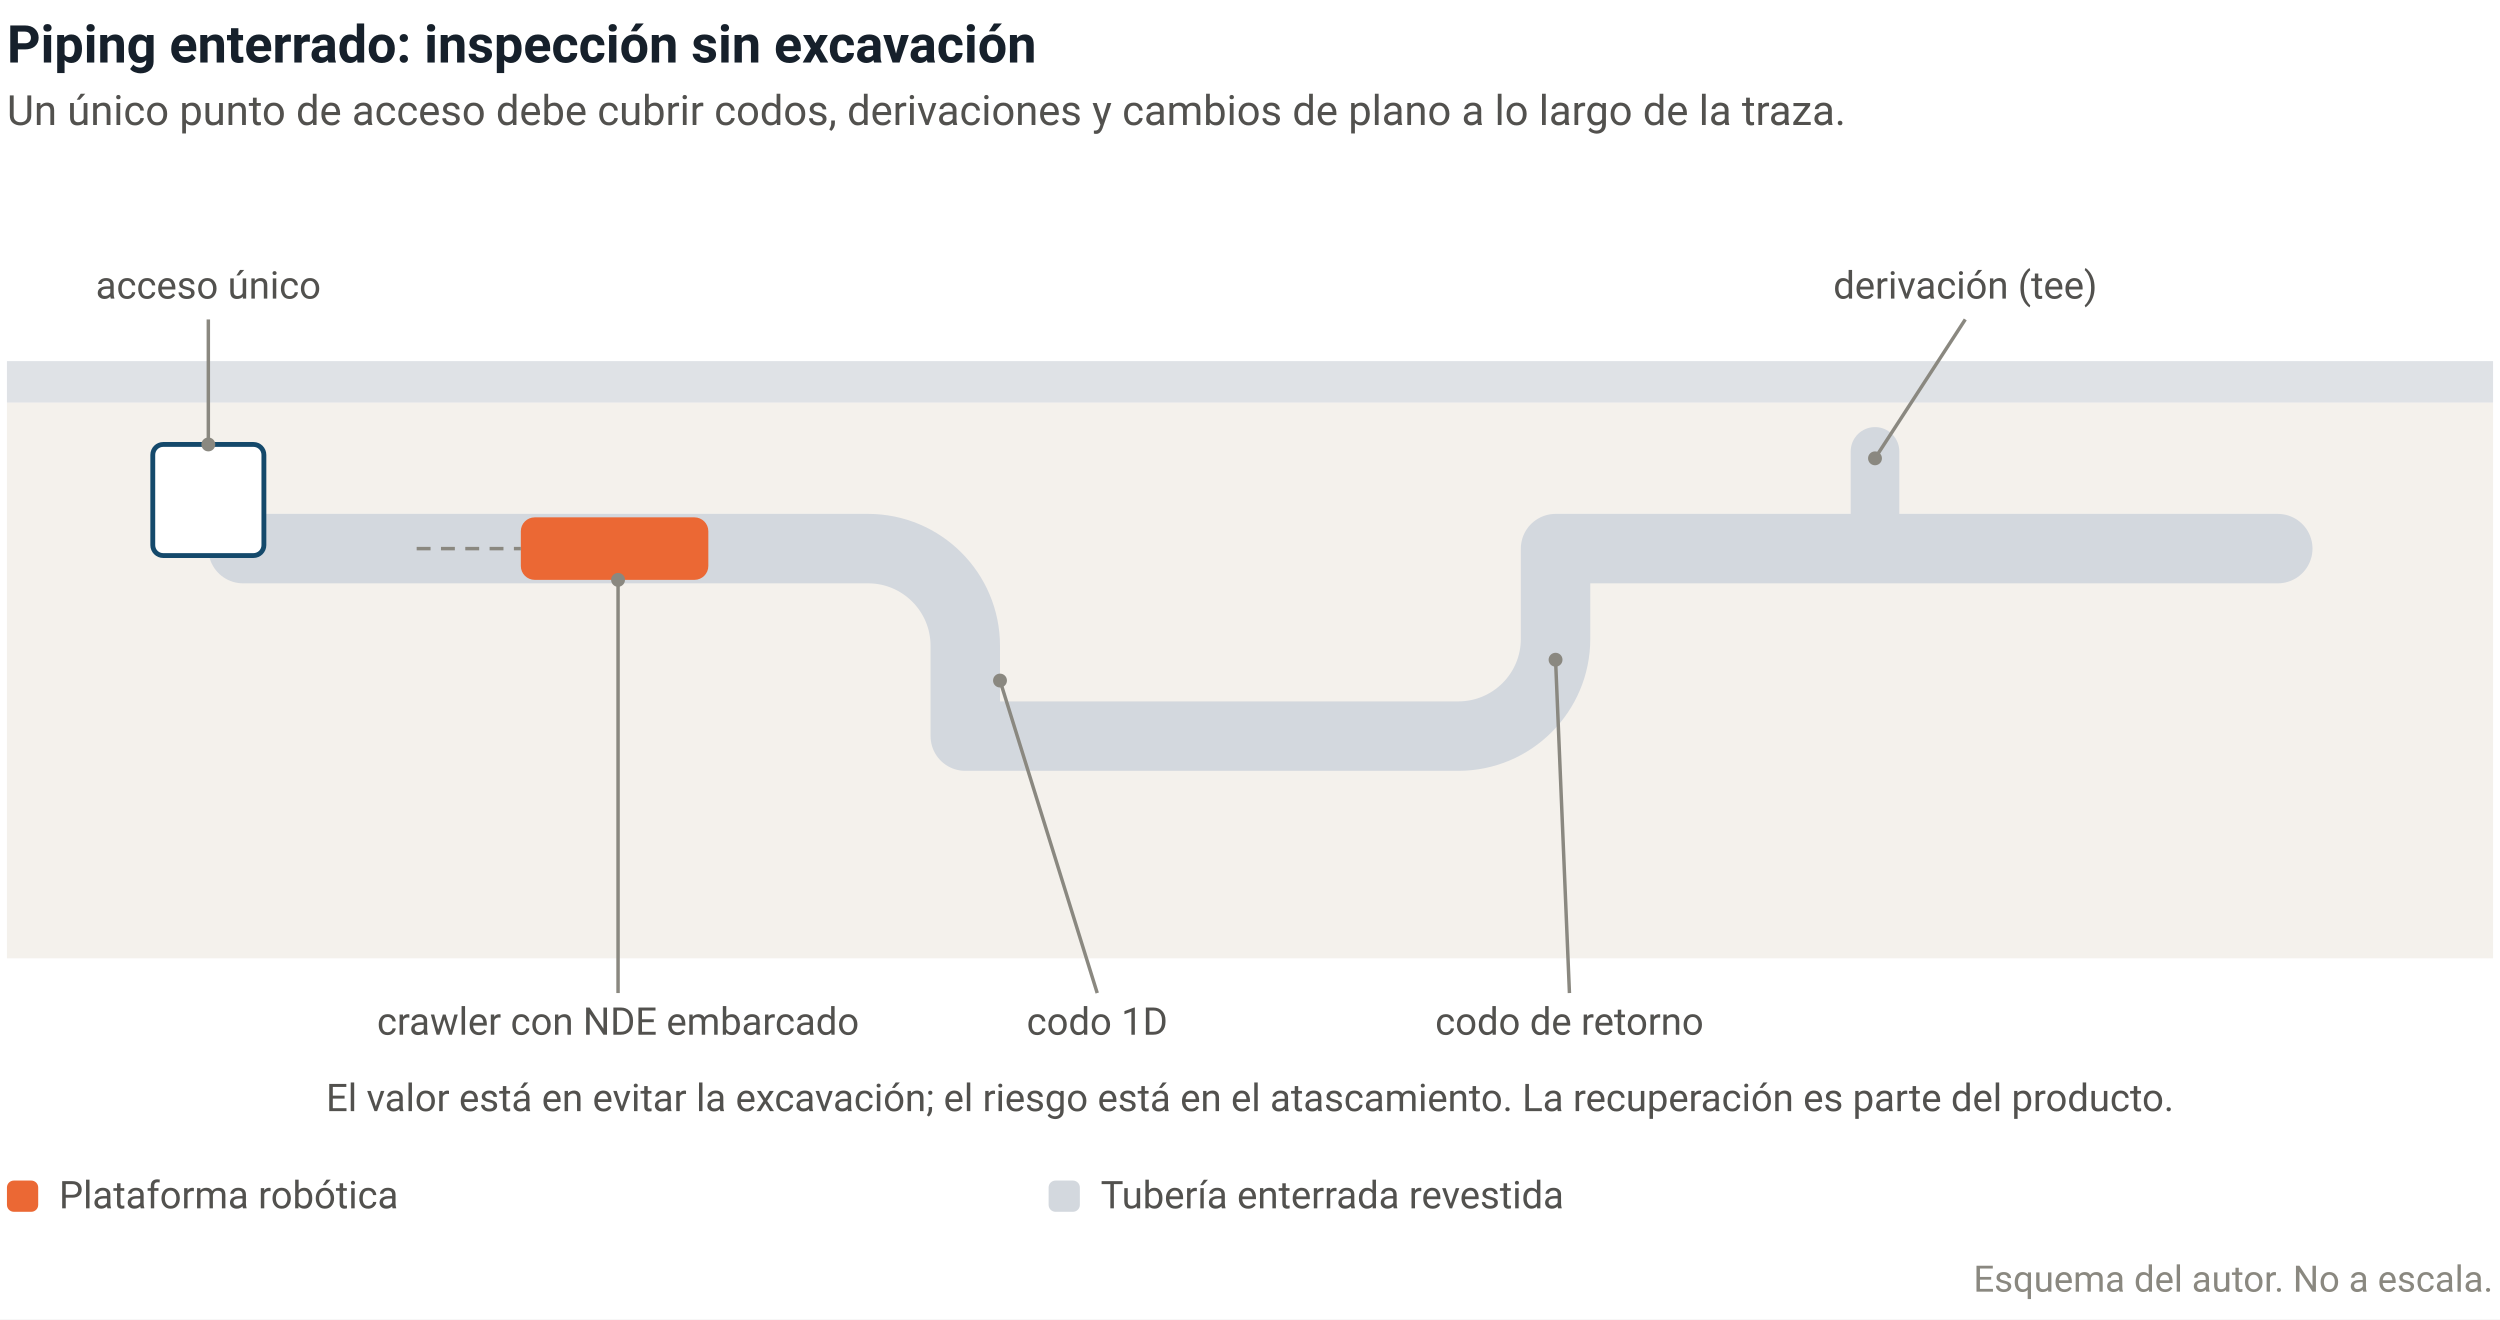
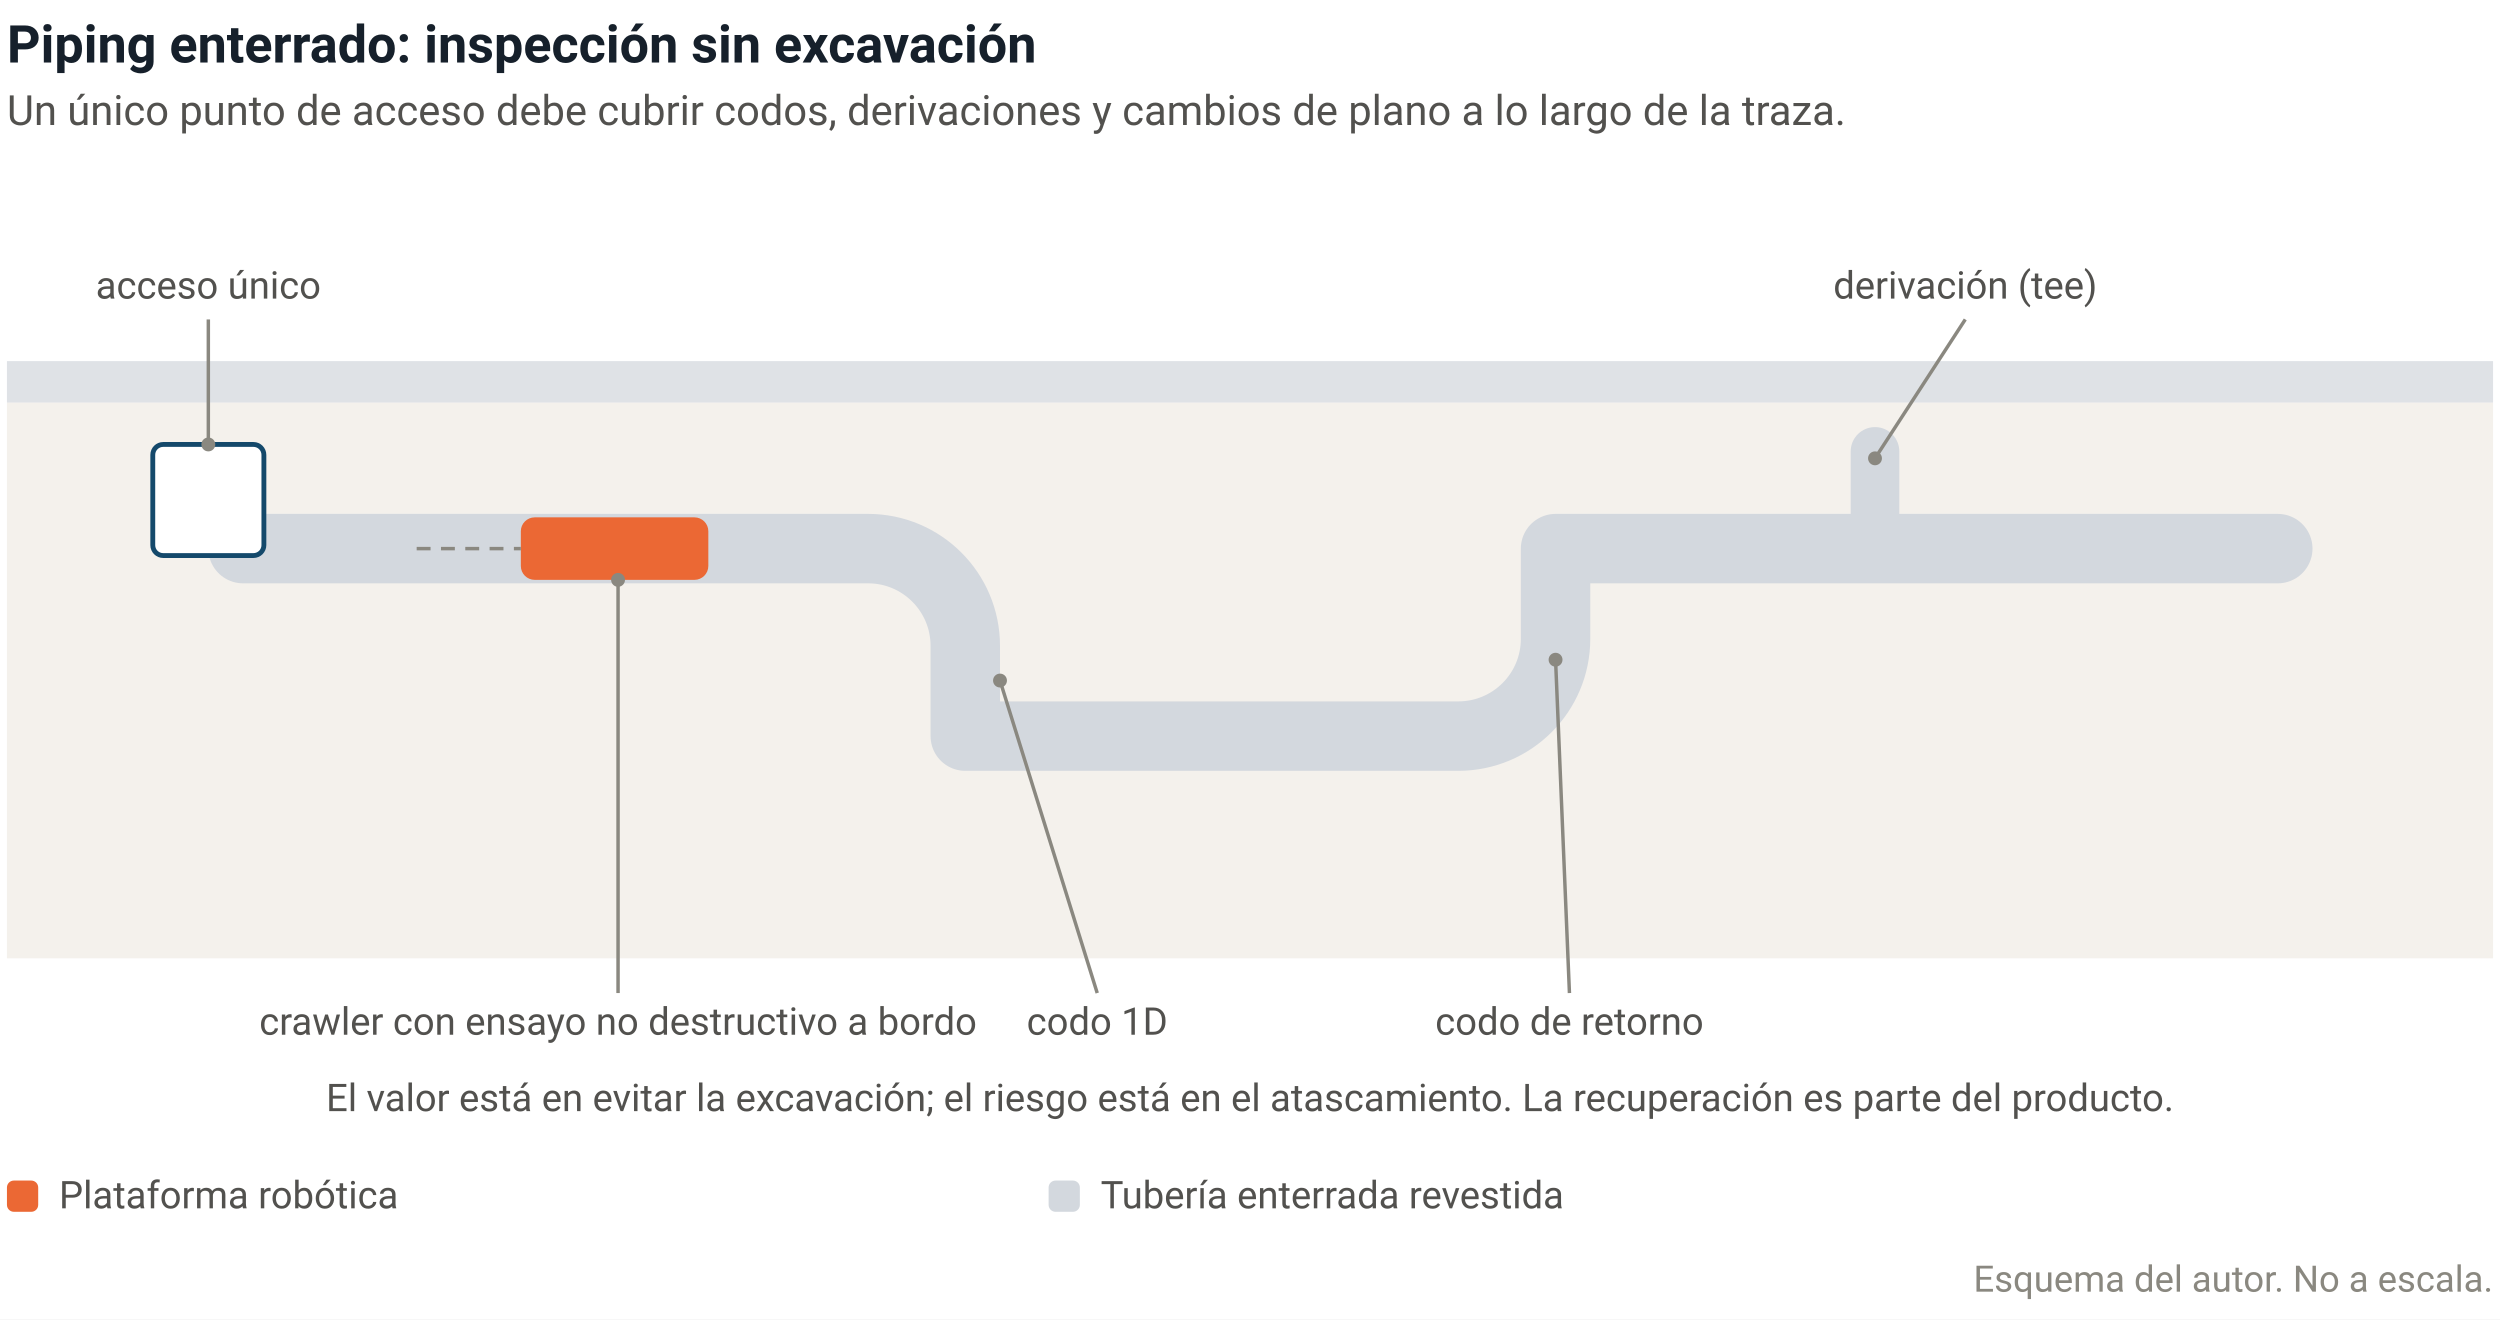
<svg xmlns="http://www.w3.org/2000/svg" viewBox="0 0 720 380" width="720" height="380" role="img" aria-labelledby="ti de">
  <style>
  text { font-family: system-ui,-apple-system,"Segoe UI",Roboto,"Helvetica Neue","DejaVu Sans",Arial,sans-serif; fill: #16202b; }
  .t-title { font-size: 15px; font-weight: 700; }
  .t-sub   { font-size: 12px; fill: #52514e; }
  .t-lab   { font-size: 12px; }
  .t-labb  { font-size: 12px; font-weight: 600; }
  .t-small { font-size: 11px; fill: #52514e; }
  .t-axis  { font-size: 11px; fill: #8a8880; font-variant-numeric: tabular-nums; }
  .t-val   { font-size: 12px; font-weight: 600; font-variant-numeric: tabular-nums; }
  .t-note  { font-size: 10.5px; fill: #8a8880; }
  .t-inv   { fill: #ffffff; }
  .grid    { stroke: #e4e6ea; stroke-width: 1; }
  .axis    { stroke: #c3c2b7; stroke-width: 1; }
  .st-thin { fill: none; stroke: #14496b; stroke-width: 1.6; }
  .st-hair { fill: none; stroke: #8a8880; stroke-width: 1; }
  .st-dash { fill: none; stroke: #8a8880; stroke-width: 1; stroke-dasharray: 4 3; }
</style>
  <rect width="720" height="380" fill="#ffffff" />
  <text x="2.0" y="18.0" class="t-title" text-anchor="start">Piping enterrado: inspección sin excavación</text>
  <text x="2.0" y="36.0" class="t-sub" text-anchor="start">Un único punto de acceso debe cubrir codos, derivaciones y cambios de plano a lo largo de la traza.</text>
  <rect x="2.0" y="104.0" width="716.0" height="12.0" fill="#dfe2e6" rx="0.0" />
  <rect x="2.0" y="116.0" width="716.0" height="160.0" fill="#f4f1ec" rx="0.0" />
  <path d="M70 158 H250 a28 28 0 0 1 28 28 V212 H420 a28 28 0 0 0 28 -28 V158 H656" fill="none" stroke="#d3d8de" stroke-width="20" stroke-linecap="round" stroke-linejoin="round" />
  <path d="M540 158 v-28" stroke="#d3d8de" stroke-width="14" stroke-linecap="round" fill="none" />
  <rect x="44.0" y="128.0" width="32.0" height="32.0" fill="#ffffff" rx="3.0" stroke="#14496b" stroke-width="1.4" />
  <rect x="150.0" y="149.0" width="54.0" height="18.0" fill="#eb6834" rx="4.0" />
  <path d="M120 158 H150" class="st-dash" />
  <path d="M60.0 92.0 L60.0 128.0" class="st-hair" />
  <circle cx="60.0" cy="128.0" r="2" fill="#8a8880" />
  <text x="60.0" y="86.0" class="t-small" text-anchor="middle">acceso único</text>
  <path d="M566.0 92.0 L540.0 132.0" class="st-hair" />
  <circle cx="540.0" cy="132.0" r="2" fill="#8a8880" />
  <text x="566.0" y="86.0" class="t-small" text-anchor="middle">derivación (tee)</text>
  <path d="M178.0 286.0 L178.0 167.0" class="st-hair" />
  <circle cx="178.0" cy="167.0" r="2" fill="#8a8880" />
-   <text x="178.0" y="298.0" class="t-small" text-anchor="middle">crawler con NDE embarcado</text>
+   <text x="178.0" y="298.0" class="t-small" text-anchor="middle">crawler con ensayo no destructivo a bordo</text>
  <path d="M316.0 286.0 L288.0 196.0" class="st-hair" />
  <circle cx="288.0" cy="196.0" r="2" fill="#8a8880" />
  <text x="316.0" y="298.0" class="t-small" text-anchor="middle">codo 1D</text>
  <path d="M452.0 286.0 L448.0 190.0" class="st-hair" />
  <circle cx="448.0" cy="190.0" r="2" fill="#8a8880" />
  <text x="452.0" y="298.0" class="t-small" text-anchor="middle">codo de retorno</text>
  <text x="360.0" y="320.0" class="t-small" text-anchor="middle">El valor está en evitar la excavación; el riesgo está en el atascamiento. La recuperación es parte del producto.</text>
  <rect x="2.0" y="340.0" width="9.0" height="9.0" fill="#eb6834" rx="2.0" />
  <text x="17.0" y="348.0" class="t-small" text-anchor="start">Plataforma robótica</text>
  <rect x="302.0" y="340.0" width="9.0" height="9.0" fill="#d3d8de" rx="2.0" />
  <text x="317.0" y="348.0" class="t-small" text-anchor="start">Tubería enterrada revestida</text>
  <text x="718.0" y="372.0" class="t-note" text-anchor="end">Esquema del autor. No a escala.</text>
</svg>
